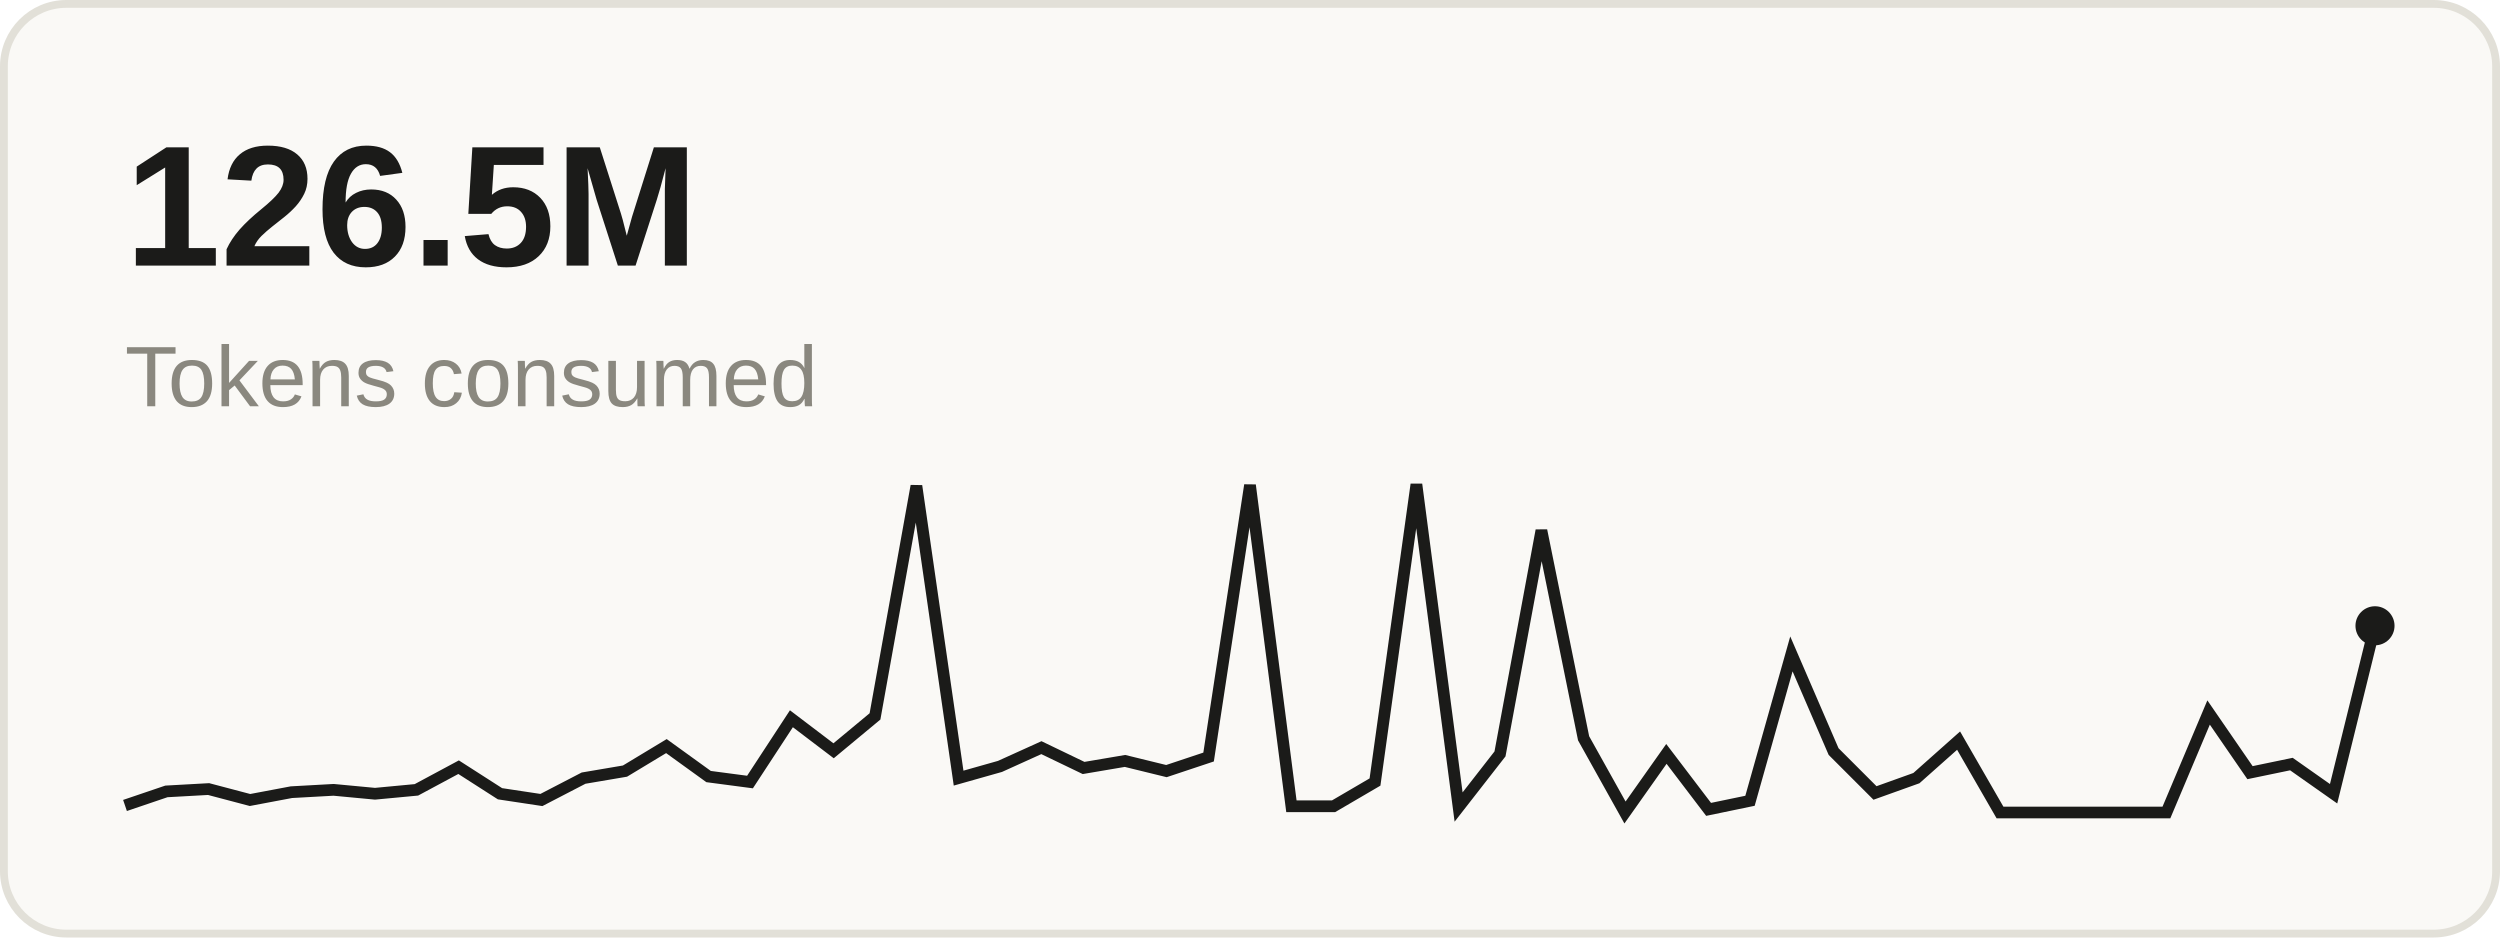
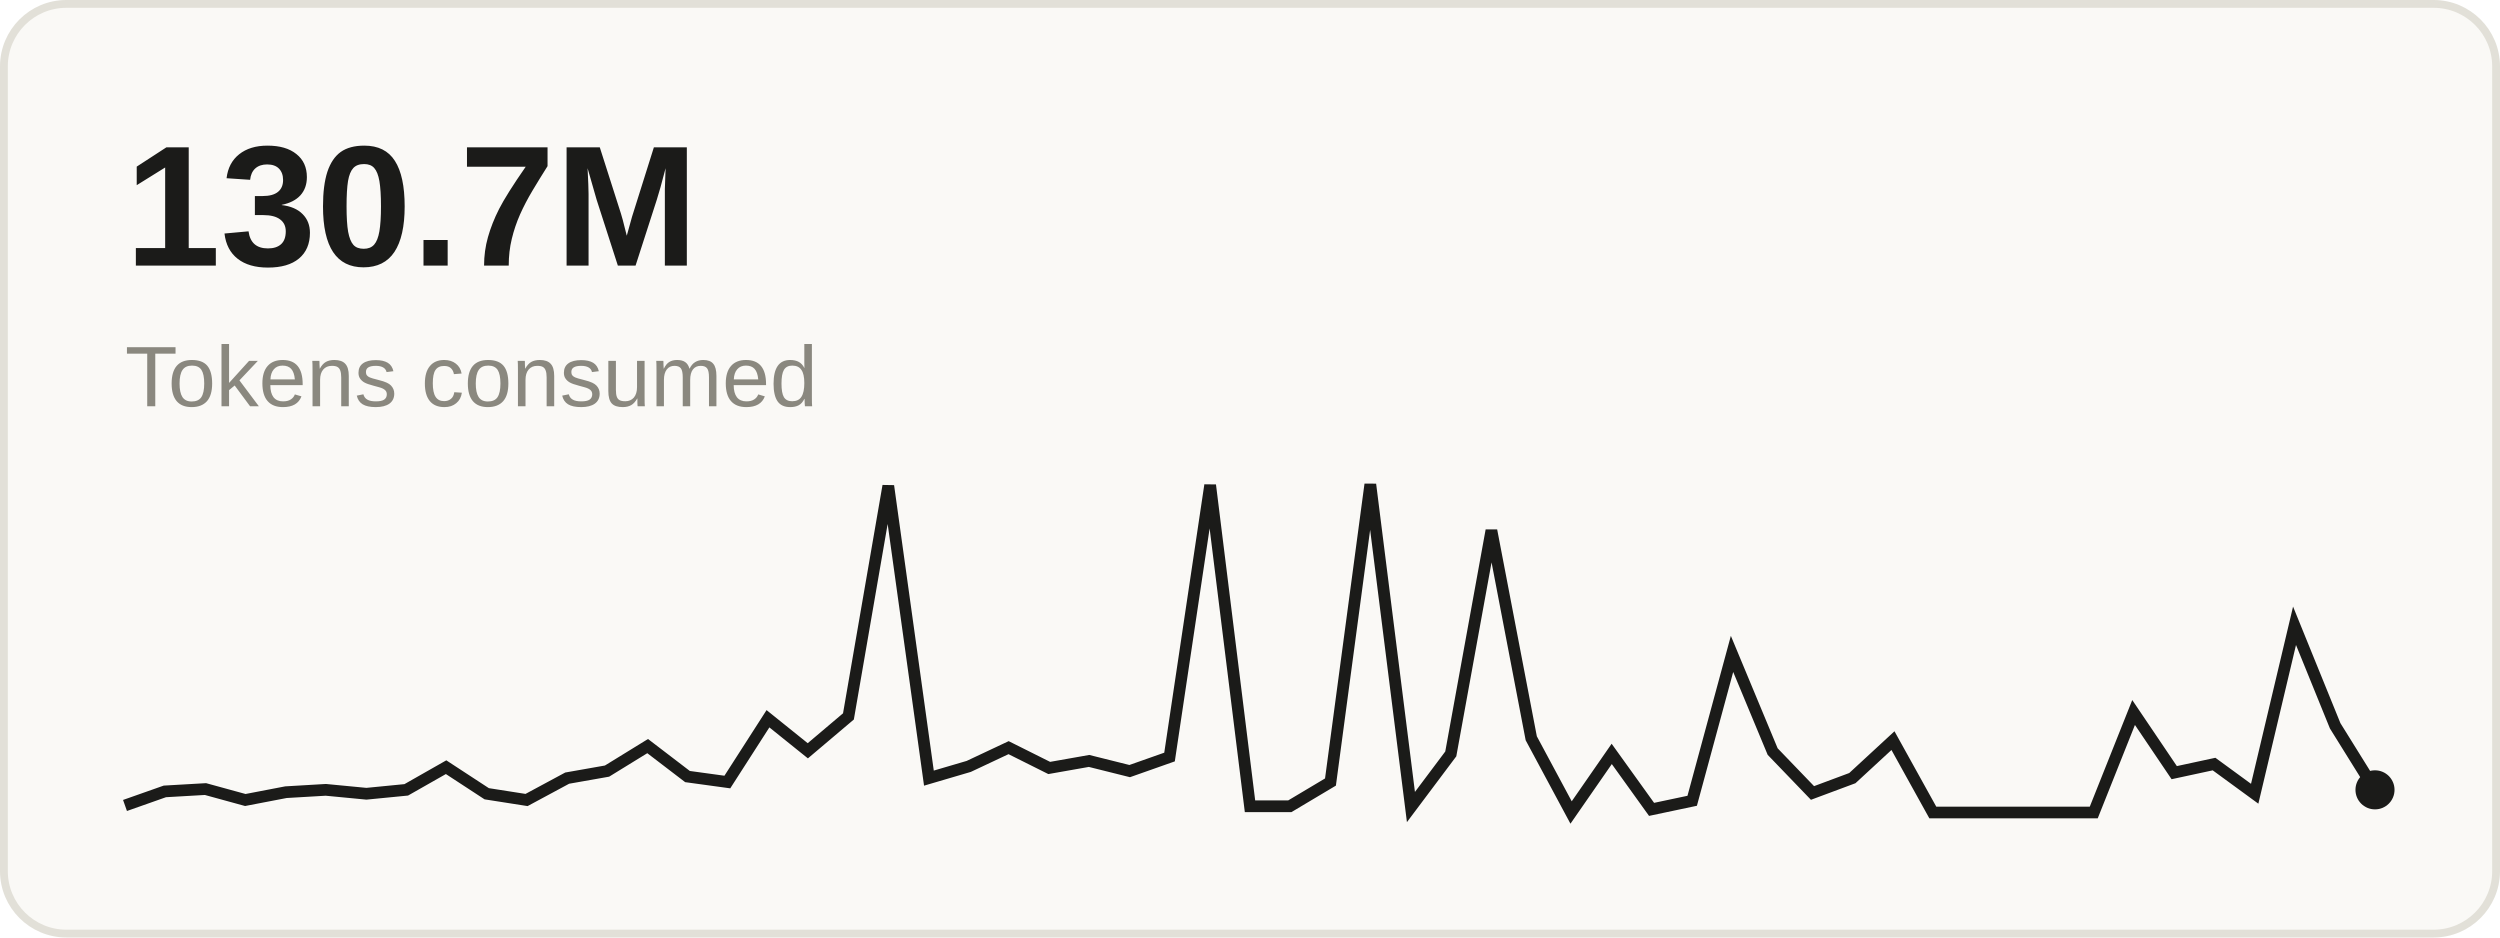
<svg xmlns="http://www.w3.org/2000/svg" width="320" height="120" viewBox="0 0 320 120" role="img" aria-label="Tokens consumed">
  <rect x="0.5" y="0.5" width="319" height="119" rx="8" fill="#faf9f6" stroke="#e2e0d8" />
-   <text x="16" y="34" font-family="Arial,sans-serif" font-size="22" font-weight="bold" fill="#1b1b19">126.5M</text>
+   <text x="16" y="34" font-family="Arial,sans-serif" font-size="22" font-weight="bold" fill="#1b1b19">130.7M</text>
  <text x="16" y="52" font-family="Arial,sans-serif" font-size="11" fill="#8a887f">Tokens consumed</text>
-   <polyline points="16.0,103.1 21.3,101.3 26.7,101.0 32.0,102.4 37.3,101.4 42.7,101.1 48.0,101.6 53.3,101.1 58.7,98.2 64.0,101.6 69.3,102.4 74.7,99.6 80.0,98.7 85.3,95.5 90.7,99.4 96.0,100.1 101.3,92.0 106.7,96.1 112.0,91.7 117.3,62.2 122.7,99.6 128.0,98.1 133.3,95.7 138.7,98.3 144.0,97.4 149.3,98.7 154.7,96.9 160.0,62.1 165.3,103.2 170.7,103.2 176.0,100.1 181.3,62.0 186.7,103.3 192.0,96.5 197.3,67.9 202.7,94.5 208.0,104.0 213.3,96.5 218.7,103.6 224.0,102.5 229.3,83.7 234.7,96.2 240.0,101.5 245.3,99.6 250.7,94.8 256.0,104.0 261.3,104.0 266.7,104.0 272.0,104.0 277.3,104.0 282.7,91.2 288.0,98.9 293.3,97.8 298.7,101.6 304.0,80.1" fill="none" stroke="#1b1b19" stroke-width="1.5" />
-   <circle cx="304.0" cy="80.1" r="2.5" fill="#1b1b19" />
+   <polyline points="16.0,103.1 21.1,101.3 26.3,101.0 31.4,102.4 36.6,101.4 41.7,101.1 46.9,101.6 52.0,101.1 57.1,98.2 62.3,101.6 67.4,102.4 72.6,99.6 77.7,98.7 82.9,95.5 88.0,99.4 93.1,100.1 98.3,92.0 103.4,96.1 108.6,91.7 113.7,62.2 118.9,99.6 124.0,98.1 129.1,95.7 134.3,98.3 139.4,97.4 144.6,98.7 149.7,96.9 154.9,62.1 160.0,103.2 165.1,103.2 170.3,100.1 175.4,62.0 180.6,103.3 185.7,96.5 190.9,67.9 196.0,94.5 201.1,104.0 206.3,96.5 211.4,103.6 216.6,102.5 221.7,83.7 226.9,96.2 232.0,101.5 237.1,99.6 242.3,94.8 247.4,104.0 252.6,104.0 257.7,104.0 262.9,104.0 268.0,104.0 273.1,91.2 278.3,98.9 283.4,97.8 288.6,101.6 293.7,80.1 298.9,92.9 304.0,101.1" fill="none" stroke="#1b1b19" stroke-width="1.5" />
+   <circle cx="304.0" cy="101.1" r="2.5" fill="#1b1b19" />
</svg>
